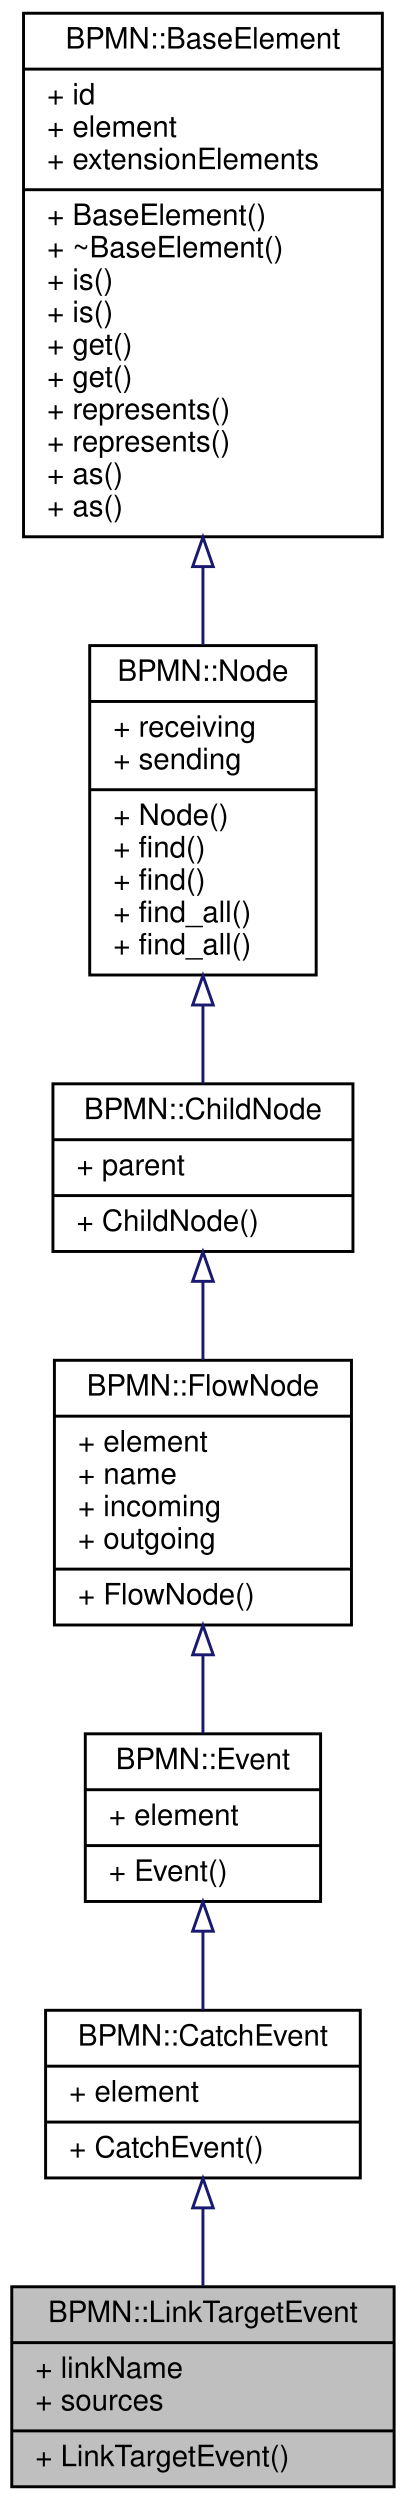
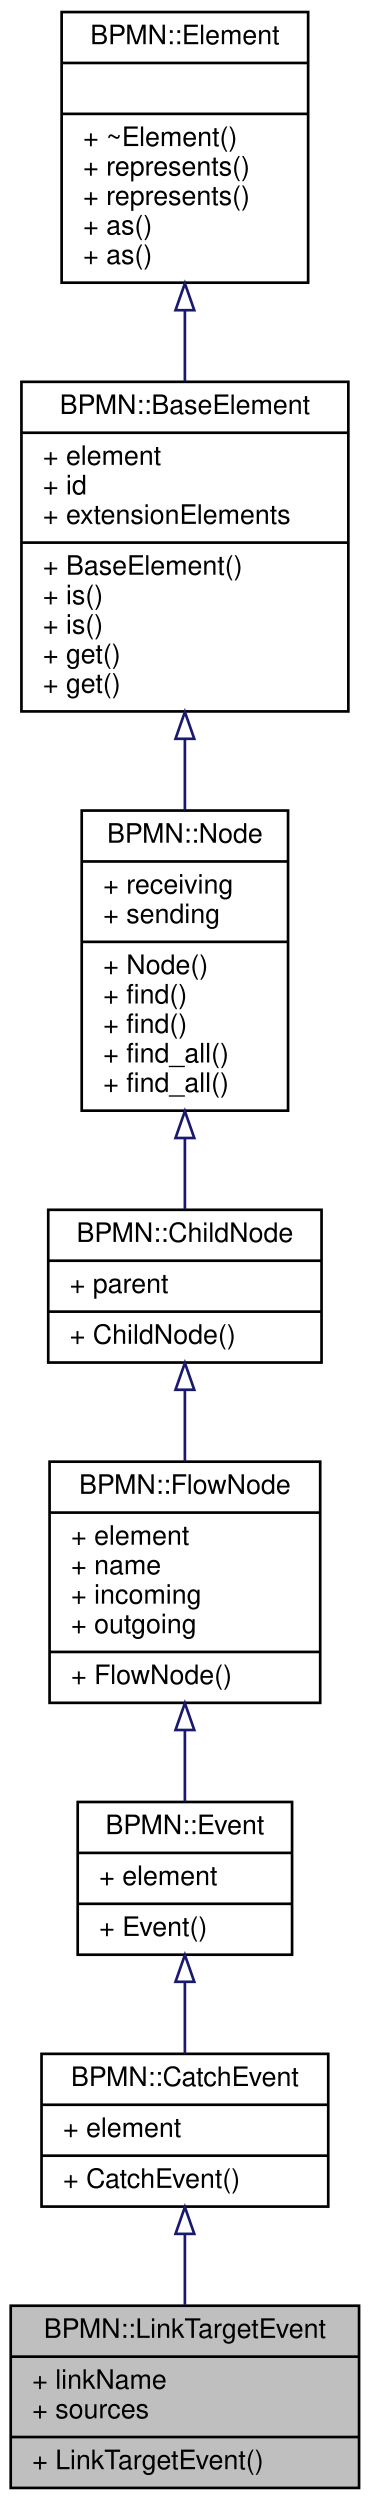
- <svg xmlns="http://www.w3.org/2000/svg" xmlns:xlink="http://www.w3.org/1999/xlink" width="138pt" height="850pt" viewBox="0.00 0.00 138.00 850.00">
-   <g id="graph0" class="graph" transform="scale(1 1) rotate(0) translate(4 846)">
+ <svg xmlns="http://www.w3.org/2000/svg" xmlns:xlink="http://www.w3.org/1999/xlink" width="138pt" height="933pt" viewBox="0.00 0.00 138.00 933.00">
+   <g id="graph0" class="graph" transform="scale(1 1) rotate(0) translate(4 929)">
    <g id="node1" class="node">
      <g id="a_node1">
        <a xlink:title=" ">
          <polygon fill="#bfbfbf" stroke="black" points="0,-0.5 0,-68.5 130,-68.5 130,-0.5 0,-0.5" />
          <text text-anchor="middle" x="65" y="-56.5" font-family="Helvetica,sans-Serif" font-size="10.00">BPMN::LinkTargetEvent</text>
          <polyline fill="none" stroke="black" points="0,-49.5 130,-49.5 " />
          <text text-anchor="start" x="8" y="-37.5" font-family="Helvetica,sans-Serif" font-size="10.00">+ linkName</text>
          <text text-anchor="start" x="8" y="-26.5" font-family="Helvetica,sans-Serif" font-size="10.00">+ sources</text>
          <polyline fill="none" stroke="black" points="0,-19.5 130,-19.5 " />
          <text text-anchor="start" x="8" y="-7.5" font-family="Helvetica,sans-Serif" font-size="10.00">+ LinkTargetEvent()</text>
        </a>
      </g>
    </g>
    <g id="node2" class="node">
      <g id="a_node2">
        <a xlink:href="classBPMN_1_1CatchEvent.html" target="_top" xlink:title=" ">
          <polygon fill="none" stroke="black" points="11.5,-105.5 11.5,-162.5 118.5,-162.5 118.5,-105.5 11.5,-105.5" />
          <text text-anchor="middle" x="65" y="-150.5" font-family="Helvetica,sans-Serif" font-size="10.00">BPMN::CatchEvent</text>
          <polyline fill="none" stroke="black" points="11.5,-143.5 118.5,-143.5 " />
          <text text-anchor="start" x="19.5" y="-131.5" font-family="Helvetica,sans-Serif" font-size="10.00">+ element</text>
          <polyline fill="none" stroke="black" points="11.5,-124.5 118.5,-124.5 " />
          <text text-anchor="start" x="19.5" y="-112.5" font-family="Helvetica,sans-Serif" font-size="10.00">+ CatchEvent()</text>
        </a>
      </g>
    </g>
    <g id="edge1" class="edge">
      <path fill="none" stroke="midnightblue" d="M65,-95.06C65,-86.39 65,-77.24 65,-68.79" />
      <polygon fill="none" stroke="midnightblue" points="61.5,-95.32 65,-105.32 68.5,-95.32 61.5,-95.32" />
    </g>
    <g id="node3" class="node">
      <g id="a_node3">
        <a xlink:href="classBPMN_1_1Event.html" target="_top" xlink:title=" ">
          <polygon fill="none" stroke="black" points="25,-199.5 25,-256.5 105,-256.5 105,-199.5 25,-199.5" />
          <text text-anchor="middle" x="65" y="-244.5" font-family="Helvetica,sans-Serif" font-size="10.00">BPMN::Event</text>
          <polyline fill="none" stroke="black" points="25,-237.5 105,-237.5 " />
          <text text-anchor="start" x="33" y="-225.5" font-family="Helvetica,sans-Serif" font-size="10.00">+ element</text>
          <polyline fill="none" stroke="black" points="25,-218.5 105,-218.5 " />
          <text text-anchor="start" x="33" y="-206.5" font-family="Helvetica,sans-Serif" font-size="10.00">+ Event()</text>
        </a>
      </g>
    </g>
    <g id="edge2" class="edge">
      <path fill="none" stroke="midnightblue" d="M65,-189.21C65,-180.29 65,-170.95 65,-162.58" />
      <polygon fill="none" stroke="midnightblue" points="61.5,-189.4 65,-199.4 68.5,-189.4 61.5,-189.4" />
    </g>
    <g id="node4" class="node">
      <g id="a_node4">
        <a xlink:href="classBPMN_1_1FlowNode.html" target="_top" xlink:title="Base class for BPMN elements that may contain incoming and outgoing sequence flows.">
          <polygon fill="none" stroke="black" points="14.5,-293.5 14.5,-383.5 115.5,-383.5 115.5,-293.5 14.5,-293.5" />
          <text text-anchor="middle" x="65" y="-371.5" font-family="Helvetica,sans-Serif" font-size="10.00">BPMN::FlowNode</text>
          <polyline fill="none" stroke="black" points="14.5,-364.5 115.5,-364.5 " />
          <text text-anchor="start" x="22.5" y="-352.5" font-family="Helvetica,sans-Serif" font-size="10.00">+ element</text>
          <text text-anchor="start" x="22.5" y="-341.5" font-family="Helvetica,sans-Serif" font-size="10.00">+ name</text>
          <text text-anchor="start" x="22.5" y="-330.5" font-family="Helvetica,sans-Serif" font-size="10.00">+ incoming</text>
          <text text-anchor="start" x="22.5" y="-319.5" font-family="Helvetica,sans-Serif" font-size="10.00">+ outgoing</text>
          <polyline fill="none" stroke="black" points="14.5,-312.5 115.5,-312.5 " />
          <text text-anchor="start" x="22.5" y="-300.5" font-family="Helvetica,sans-Serif" font-size="10.00">+ FlowNode()</text>
        </a>
      </g>
    </g>
    <g id="edge3" class="edge">
      <path fill="none" stroke="midnightblue" d="M65,-283.35C65,-274.07 65,-264.79 65,-256.59" />
      <polygon fill="none" stroke="midnightblue" points="61.5,-283.37 65,-293.37 68.5,-283.37 61.5,-283.37" />
    </g>
    <g id="node5" class="node">
      <g id="a_node5">
        <a xlink:href="classBPMN_1_1ChildNode.html" target="_top" xlink:title="Base class for BPMN elements within a Scope.">
          <polygon fill="none" stroke="black" points="14,-420.5 14,-477.5 116,-477.5 116,-420.5 14,-420.5" />
          <text text-anchor="middle" x="65" y="-465.5" font-family="Helvetica,sans-Serif" font-size="10.00">BPMN::ChildNode</text>
          <polyline fill="none" stroke="black" points="14,-458.5 116,-458.5 " />
          <text text-anchor="start" x="22" y="-446.5" font-family="Helvetica,sans-Serif" font-size="10.00">+ parent</text>
          <polyline fill="none" stroke="black" points="14,-439.5 116,-439.5 " />
          <text text-anchor="start" x="22" y="-427.5" font-family="Helvetica,sans-Serif" font-size="10.00">+ ChildNode()</text>
        </a>
      </g>
    </g>
    <g id="edge4" class="edge">
      <path fill="none" stroke="midnightblue" d="M65,-410.21C65,-401.61 65,-392.39 65,-383.55" />
      <polygon fill="none" stroke="midnightblue" points="61.5,-410.34 65,-420.34 68.5,-410.34 61.5,-410.34" />
    </g>
    <g id="node6" class="node">
      <g id="a_node6">
        <a xlink:href="classBPMN_1_1Node.html" target="_top" xlink:title="Base class for all nodes in a BPMN model.">
          <polygon fill="none" stroke="black" points="26.5,-514.5 26.5,-626.5 103.5,-626.5 103.5,-514.5 26.5,-514.5" />
          <text text-anchor="middle" x="65" y="-614.5" font-family="Helvetica,sans-Serif" font-size="10.00">BPMN::Node</text>
          <polyline fill="none" stroke="black" points="26.5,-607.5 103.5,-607.5 " />
          <text text-anchor="start" x="34.5" y="-595.5" font-family="Helvetica,sans-Serif" font-size="10.00">+ receiving</text>
          <text text-anchor="start" x="34.5" y="-584.5" font-family="Helvetica,sans-Serif" font-size="10.00">+ sending</text>
          <polyline fill="none" stroke="black" points="26.5,-577.5 103.5,-577.5 " />
          <text text-anchor="start" x="34.5" y="-565.5" font-family="Helvetica,sans-Serif" font-size="10.00">+ Node()</text>
          <text text-anchor="start" x="34.5" y="-554.5" font-family="Helvetica,sans-Serif" font-size="10.00">+ find()</text>
          <text text-anchor="start" x="34.5" y="-543.5" font-family="Helvetica,sans-Serif" font-size="10.00">+ find()</text>
          <text text-anchor="start" x="34.5" y="-532.5" font-family="Helvetica,sans-Serif" font-size="10.00">+ find_all()</text>
          <text text-anchor="start" x="34.5" y="-521.5" font-family="Helvetica,sans-Serif" font-size="10.00">+ find_all()</text>
        </a>
      </g>
    </g>
    <g id="edge5" class="edge">
      <path fill="none" stroke="midnightblue" d="M65,-504.15C65,-494.82 65,-485.67 65,-477.63" />
      <polygon fill="none" stroke="midnightblue" points="61.5,-504.3 65,-514.3 68.5,-504.3 61.5,-504.3" />
    </g>
    <g id="node7" class="node">
      <g id="a_node7">
-         <a xlink:href="classBPMN_1_1BaseElement.html" target="_top" xlink:title="Base class for all elements in a BPMN model.">
-           <polygon fill="none" stroke="black" points="4,-663.5 4,-841.5 126,-841.5 126,-663.5 4,-663.5" />
-           <text text-anchor="middle" x="65" y="-829.5" font-family="Helvetica,sans-Serif" font-size="10.00">BPMN::BaseElement</text>
-           <polyline fill="none" stroke="black" points="4,-822.5 126,-822.5 " />
-           <text text-anchor="start" x="12" y="-810.5" font-family="Helvetica,sans-Serif" font-size="10.00">+ id</text>
-           <text text-anchor="start" x="12" y="-799.5" font-family="Helvetica,sans-Serif" font-size="10.00">+ element</text>
-           <text text-anchor="start" x="12" y="-788.5" font-family="Helvetica,sans-Serif" font-size="10.00">+ extensionElements</text>
-           <polyline fill="none" stroke="black" points="4,-781.5 126,-781.5 " />
-           <text text-anchor="start" x="12" y="-769.5" font-family="Helvetica,sans-Serif" font-size="10.00">+ BaseElement()</text>
-           <text text-anchor="start" x="12" y="-758.5" font-family="Helvetica,sans-Serif" font-size="10.00">+ ~BaseElement()</text>
-           <text text-anchor="start" x="12" y="-747.5" font-family="Helvetica,sans-Serif" font-size="10.00">+ is()</text>
-           <text text-anchor="start" x="12" y="-736.5" font-family="Helvetica,sans-Serif" font-size="10.00">+ is()</text>
-           <text text-anchor="start" x="12" y="-725.5" font-family="Helvetica,sans-Serif" font-size="10.00">+ get()</text>
-           <text text-anchor="start" x="12" y="-714.5" font-family="Helvetica,sans-Serif" font-size="10.00">+ get()</text>
-           <text text-anchor="start" x="12" y="-703.5" font-family="Helvetica,sans-Serif" font-size="10.00">+ represents()</text>
-           <text text-anchor="start" x="12" y="-692.5" font-family="Helvetica,sans-Serif" font-size="10.00">+ represents()</text>
-           <text text-anchor="start" x="12" y="-681.5" font-family="Helvetica,sans-Serif" font-size="10.00">+ as()</text>
-           <text text-anchor="start" x="12" y="-670.5" font-family="Helvetica,sans-Serif" font-size="10.00">+ as()</text>
+         <a xlink:href="classBPMN_1_1BaseElement.html" target="_top" xlink:title="Base class for all core BPMN elements.">
+           <polygon fill="none" stroke="black" points="4,-663.5 4,-786.5 126,-786.5 126,-663.5 4,-663.5" />
+           <text text-anchor="middle" x="65" y="-774.5" font-family="Helvetica,sans-Serif" font-size="10.00">BPMN::BaseElement</text>
+           <polyline fill="none" stroke="black" points="4,-767.5 126,-767.5 " />
+           <text text-anchor="start" x="12" y="-755.5" font-family="Helvetica,sans-Serif" font-size="10.00">+ element</text>
+           <text text-anchor="start" x="12" y="-744.5" font-family="Helvetica,sans-Serif" font-size="10.00">+ id</text>
+           <text text-anchor="start" x="12" y="-733.5" font-family="Helvetica,sans-Serif" font-size="10.00">+ extensionElements</text>
+           <polyline fill="none" stroke="black" points="4,-726.5 126,-726.5 " />
+           <text text-anchor="start" x="12" y="-714.5" font-family="Helvetica,sans-Serif" font-size="10.00">+ BaseElement()</text>
+           <text text-anchor="start" x="12" y="-703.5" font-family="Helvetica,sans-Serif" font-size="10.00">+ is()</text>
+           <text text-anchor="start" x="12" y="-692.5" font-family="Helvetica,sans-Serif" font-size="10.00">+ is()</text>
+           <text text-anchor="start" x="12" y="-681.5" font-family="Helvetica,sans-Serif" font-size="10.00">+ get()</text>
+           <text text-anchor="start" x="12" y="-670.5" font-family="Helvetica,sans-Serif" font-size="10.00">+ get()</text>
        </a>
      </g>
    </g>
    <g id="edge6" class="edge">
-       <path fill="none" stroke="midnightblue" d="M65,-653.12C65,-644.1 65,-635.18 65,-626.75" />
-       <polygon fill="none" stroke="midnightblue" points="61.5,-653.35 65,-663.35 68.5,-653.35 61.5,-653.35" />
+       <path fill="none" stroke="midnightblue" d="M65,-653.25C65,-644.29 65,-635.23 65,-626.56" />
+       <polygon fill="none" stroke="midnightblue" points="61.5,-653.29 65,-663.29 68.5,-653.29 61.5,-653.29" />
+     </g>
+     <g id="node8" class="node">
+       <g id="a_node8">
+         <a xlink:href="classBPMN_1_1Element.html" target="_top" xlink:title="Abstract base class for all elements in a BPMN model.">
+           <polygon fill="none" stroke="black" points="19,-823.5 19,-924.5 111,-924.5 111,-823.5 19,-823.5" />
+           <text text-anchor="middle" x="65" y="-912.5" font-family="Helvetica,sans-Serif" font-size="10.00">BPMN::Element</text>
+           <polyline fill="none" stroke="black" points="19,-905.5 111,-905.5 " />
+           <text text-anchor="middle" x="65" y="-893.5" font-family="Helvetica,sans-Serif" font-size="10.00"> </text>
+           <polyline fill="none" stroke="black" points="19,-886.5 111,-886.5 " />
+           <text text-anchor="start" x="27" y="-874.5" font-family="Helvetica,sans-Serif" font-size="10.00">+ ~Element()</text>
+           <text text-anchor="start" x="27" y="-863.5" font-family="Helvetica,sans-Serif" font-size="10.00">+ represents()</text>
+           <text text-anchor="start" x="27" y="-852.5" font-family="Helvetica,sans-Serif" font-size="10.00">+ represents()</text>
+           <text text-anchor="start" x="27" y="-841.5" font-family="Helvetica,sans-Serif" font-size="10.00">+ as()</text>
+           <text text-anchor="start" x="27" y="-830.5" font-family="Helvetica,sans-Serif" font-size="10.00">+ as()</text>
+         </a>
+       </g>
+     </g>
+     <g id="edge7" class="edge">
+       <path fill="none" stroke="midnightblue" d="M65,-813.14C65,-804.41 65,-795.42 65,-786.67" />
+       <polygon fill="none" stroke="midnightblue" points="61.5,-813.23 65,-823.23 68.5,-813.23 61.5,-813.23" />
    </g>
  </g>
</svg>
